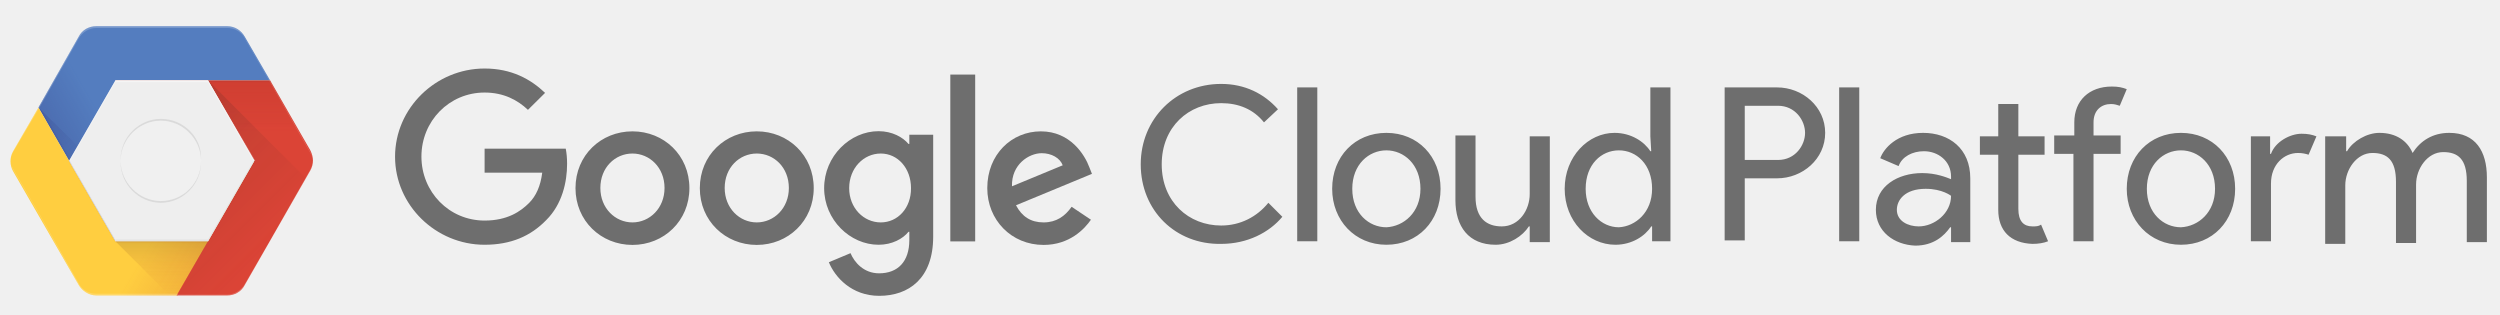
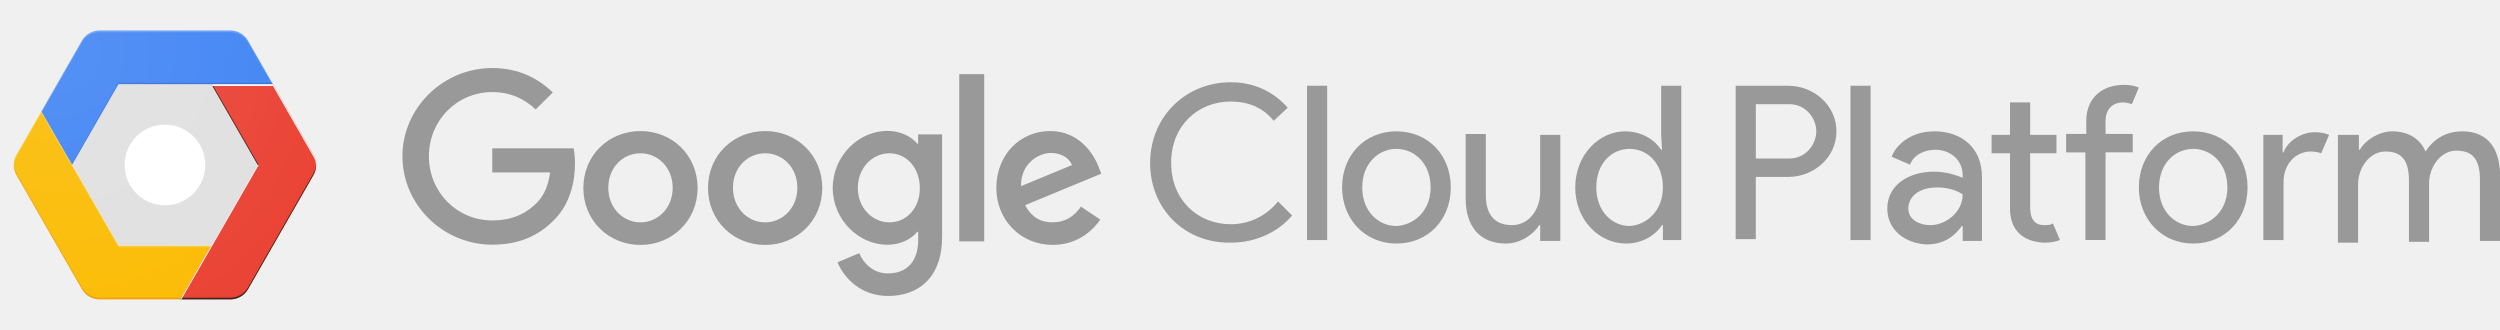
- <svg xmlns="http://www.w3.org/2000/svg" xmlns:xlink="http://www.w3.org/1999/xlink" viewBox="0 0 286 36">
-   <symbol id="logo_x5F_dark" viewBox="0 -136 416 136">
-     <path d="M0.7-52.6C0.7-23.6 25-0.1 54-0.1c16 0 27.4-6.3 36-14.5L79.8-24.7C73.7-18.9 65.4-14.4 54-14.4c-21.1 0-37.6-17-37.6-38.1 0-21.1 16.5-38.1 37.6-38.1 13.7 0 21.5 5.5 26.5 10.5 4.1 4.1 6.8 10 7.8 18H54v14.3h48.3c0.5-2.6 0.8-5.6 0.8-9 0-10.8-2.9-24.1-12.4-33.5C81.4-99.9 69.6-105 54-105 25-105 0.7-81.5 0.7-52.6zM142-37.5c-18.7 0-33.9-14.2-33.9-33.8 0-19.5 15.2-33.8 33.9-33.8 18.7 0 33.9 14.3 33.9 33.8C175.9-51.7 160.7-37.5 142-37.5zM142-91.7c-10.2 0-19.1 8.4-19.1 20.5 0 12.2 8.8 20.5 19.1 20.5 10.2 0 19.1-8.3 19.1-20.5C161.1-83.3 152.2-91.7 142-91.7zM216-37.5c-18.7 0-33.9-14.2-33.9-33.8 0-19.5 15.2-33.8 33.9-33.8 18.7 0 33.9 14.3 33.9 33.8C249.9-51.7 234.7-37.5 216-37.5zM216-91.7c-10.2 0-19.1 8.4-19.1 20.5 0 12.2 8.8 20.5 19.1 20.5s19.1-8.3 19.1-20.5C235.1-83.3 226.2-91.7 216-91.7zM306.8-39.5V-45h-0.5c-3.3 4-9.7 7.6-17.8 7.6 -16.9 0-32.4-14.8-32.4-33.9 0-18.9 15.5-33.7 32.4-33.7 8.1 0 14.5 3.6 17.8 7.7h0.5v-4.9c0-12.9-6.9-19.8-18-19.8 -9.1 0-14.7 6.5-17 12l-12.9-5.4c3.7-9 13.6-20 30-20 17.4 0 32.1 10.2 32.1 35.2v60.7H306.8zM289.8-91.7c-10.2 0-18.8 8.6-18.8 20.4 0 11.9 8.6 20.6 18.8 20.6 10.1 0 18-8.7 18-20.6C307.9-83.2 299.9-91.7 289.8-91.7z" />
-     <polygon points="346 -103 331.2 -103 331.2 -3.7 346 -3.7" />
-     <path d="M386.7-91.7c-7.6 0-12.9 3.5-16.4 10.2l45.2 18.7L414-59c-2.8 7.6-11.4 21.5-28.9 21.5 -17.4 0-31.9-13.7-31.9-33.8 0-18.9 14.3-33.8 33.5-33.8 15.5 0 24.4 9.5 28.2 15l-11.5 7.7C399.5-88 394.3-91.7 386.7-91.7zM385.6-50.5c5.9 0 10.9-2.9 12.5-7.2l-30.2-12.5C367.5-57.2 378-50.5 385.6-50.5z" />
-     <polygon style="fill:none;" points="0 -136 416 -136 416 0 0 0" />
-   </symbol>
-   <rect x="1.2" y="-0.1" style="fill:none;" width="283.3" height="36.9" />
+ <svg xmlns="http://www.w3.org/2000/svg" fill-rule="evenodd" stroke-miterlimit="1.414" viewBox="0 0 970 128" clip-rule="evenodd" stroke-linejoin="round">
+   <path fill="#FBBC05" fill-rule="nonzero" d="M82.007 95.287l-12 20.86H38.58c-2.8 0-5.394-1.504-6.787-3.934l-25.42-44.32c-1.378-2.406-1.378-5.373 0-7.78l9.674-16.86L27.987 64l18 31.287h36.02z" />
+   <path fill="#EA4335" fill-rule="nonzero" d="M121.627 67.893l-25.42 44.327c-1.39 2.43-3.987 3.934-6.787 3.933H70l12-20.86L100.013 64 82 32.713h23.907l15.713 27.4c1.39 2.403 1.393 5.375.007 7.78z" />
+   <path fill="#4285F4" fill-rule="nonzero" d="M105.913 32.713H45.987L27.987 64l-11.94-20.753 15.746-27.46c1.392-2.43 3.987-3.935 6.787-3.934h50.847c2.8.002 5.393 1.506 6.786 3.934l9.7 16.926z" />
+   <path fill="#E0E0E0" fill-rule="nonzero" d="M82.007 32.713l18 31.287L82 95.287H45.993L27.987 64l18-31.287h36.02" />
+   <circle cx="64" cy="64" r="15.647" fill="#fff" />
+   <path fill="#fff" fill-opacity=".2" fill-rule="nonzero" d="M31.793 16.433c1.39-2.43 3.987-3.934 6.787-3.933h50.847c2.8.002 5.393 1.505 6.786 3.933l9.334 16.28h.373l-9.707-16.926c-1.39-2.43-3.986-3.935-6.786-3.934H38.58c-2.8 0-5.394 1.504-6.787 3.934l-15.746 27.46.186.326 15.56-27.14z" />
+   <path fill="#1A237E" fill-opacity=".2" fill-rule="nonzero" d="M27.987 64l18-31.287h59.926l-.373-.653H45.987l-18 31.287" />
+   <path fill="#fff" fill-opacity=".2" fill-rule="nonzero" d="M6.373 60.76l9.674-16.867 11.94 20.754 18 31.286h35.64l.38-.653h-36.02l-18-31.28-11.94-20.753-9.674 16.86c-.728 1.283-1.082 2.745-1.02 4.22.05-1.254.4-2.477 1.02-3.567z" />
+   <path fill="#BF360C" fill-opacity=".2" fill-rule="nonzero" d="M70.38 115.493h-31.8c-2.8 0-5.394-1.504-6.787-3.933L6.373 67.24c-.62-1.09-.97-2.313-1.02-3.567-.068 1.475.286 2.94 1.02 4.22l25.42 44.327c1.39 2.43 3.987 3.934 6.787 3.933h31.427l.373-.66z" />
+   <path fill="#3E2723" fill-rule="nonzero" d="M100.38 64l-18-31.287h-.373L100.013 64h.367zm21.247 3.24l-25.42 44.327c-1.39 2.43-3.987 3.934-6.787 3.933H70.38l-.38.653h19.42c2.8-.002 5.393-1.505 6.787-3.933l25.42-44.327c.73-1.282 1.084-2.745 1.02-4.22-.05 1.254-.4 2.477-1.02 3.567z" />
+   <path fill="#fff" fill-rule="nonzero" d="M105.913 33.36l15.714 27.4c.62 1.09.97 2.313 1.02 3.567.067-1.475-.286-2.94-1.02-4.22l-15.714-27.4H82.007l.38.653m-.38 62.58L100.38 64h-.367L82.007 95.287l-12 20.86h.373L82.007 95.94z" />
+   <path fill="url(#a)" fill-rule="nonzero" d="M121.627 60.107l-15.714-27.4-9.706-16.927c-1.39-2.43-3.987-3.934-6.787-3.933H38.58c-2.8 0-5.394 1.504-6.787 3.933L6.373 60.107c-1.378 2.407-1.378 5.373 0 7.78l25.42 44.326c1.39 2.43 3.987 3.935 6.787 3.934h50.847c2.8-.002 5.393-1.506 6.786-3.934l25.42-44.326c1.38-2.407 1.377-5.376-.006-7.78z" />
+   <path fill="none" d="M0 0h128v128H0z" />
+   <path fill="#999" fill-rule="nonzero" d="M446.25 63.205c0-17.685 13.604-31.29 31.29-31.29 9.18 0 16.663 3.742 22.105 9.864l-5.442 5.1c-4.08-5.1-9.862-7.49-16.664-7.49-12.59 0-23.13 9.18-23.13 23.8S464.95 87 477.53 87c7.48 0 13.94-3.4 18.362-8.842l5.44 5.44c-5.1 6.122-13.603 10.544-23.805 10.544-17.686.34-31.29-12.925-31.29-30.95zm60.877 29.928V33.277h7.822v59.856h-7.83zm55.776-20.405c0 12.583-8.843 21.766-21.086 21.766-12.244 0-21.086-9.523-21.086-21.766 0-12.584 8.85-21.766 21.09-21.766 12.25 0 21.09 9.182 21.09 21.766zm-7.823 0c0-9.523-6.46-14.965-13.263-14.965-6.802 0-13.264 5.442-13.264 14.965 0 9.522 6.462 14.964 13.264 14.964 6.802-.34 13.263-5.782 13.263-14.964zm42.512 20.405v-5.78h-.34c-2.38 3.74-7.482 7.14-12.923 7.14-10.55 0-15.65-7.14-15.65-17.344V51.98h7.82v23.81c0 8.5 4.42 11.562 10.2 11.562 6.8 0 10.88-6.462 10.88-12.584V52.322h7.82v41.152h-7.83v-.34zm13.604-20.405c0-12.584 9.183-21.766 19.386-21.766 6.462 0 11.563 3.4 13.944 7.142h.34l-.34-5.782V33.277h7.822v59.856h-7.142v-5.78h-.34c-2.38 3.74-7.482 7.14-13.944 7.14-10.543 0-19.726-9.182-19.726-21.765zm34.01 0c0-9.523-6.122-14.965-12.924-14.965s-12.923 5.442-12.923 14.965c0 9.182 6.12 14.964 12.92 14.964 6.46-.34 12.92-5.782 12.92-14.964zm28.228 20.405V33.277h20.405c9.86 0 18.7 7.482 18.7 17.685 0 10.202-8.85 17.685-18.71 17.685h-12.58v24.146h-7.82v.34zm20.746-31.628c6.8 0 10.543-5.782 10.543-10.543 0-4.762-3.742-10.543-10.543-10.543h-12.924V61.5h12.924zm23.806 31.628V33.277h7.822v59.856h-7.822zM732.27 80.89c0-9.183 8.503-14.284 18.025-14.284 5.442 0 9.523 1.7 11.224 2.38v-1.02c0-6.12-5.11-9.862-10.55-9.862-4.42 0-8.51 2.04-9.87 5.78l-7.14-3.06c1.36-3.74 6.46-9.862 16.66-9.862S769 57.082 769 68.647v24.827h-7.48v-5.782h-.34c-2.38 3.4-6.46 7.142-13.605 7.142-8.163-.34-15.305-5.442-15.305-13.944zm29.25-5.442s-3.402-2.72-9.864-2.72c-8.163 0-11.223 4.42-11.223 8.162 0 4.42 4.42 6.462 8.502 6.462 6.122 0 12.584-5.102 12.584-11.904zm18.364 5.442V59.464h-7.142v-7.142h7.142V39.738h7.822v12.584h10.203v7.142H787.7V80.55c0 4.76 2.04 6.802 5.44 6.802 1.362 0 2.382 0 3.402-.68l2.72 6.46c-1.7.682-3.74 1.022-6.12 1.022-8.503-.34-13.264-5.102-13.264-13.264zm49.994-46.933l-2.72 6.462c-1.02-.35-2.042-.69-3.402-.69-3.74 0-6.802 2.38-6.802 7.14v5.1h10.543v7.14h-10.543v34.01h-7.822v-34h-7.482v-7.14h7.822v-5.1c0-8.51 5.782-13.95 14.624-13.95 2.38 0 4.08.34 5.782 1.02zm42.172 38.77c0 12.584-8.843 21.767-21.086 21.767-12.244 0-21.086-9.523-21.086-21.766 0-12.584 8.842-21.766 21.086-21.766 12.243 0 21.086 9.182 21.086 21.766zm-7.823 0c0-9.522-6.46-14.964-13.263-14.964-6.802 0-13.264 5.442-13.264 14.965 0 9.522 6.462 14.964 13.264 14.964 6.802-.34 13.263-5.782 13.263-14.964zm13.944 20.406v-40.81h7.49v6.8h.34c1.7-4.76 7.49-7.82 11.91-7.82 2.38 0 4.08.34 5.78 1.02l-3.06 7.14c-1.02-.34-2.38-.68-4.08-.68-5.44 0-10.54 4.422-10.54 11.904v22.446h-7.82zm29.59-40.81h7.49v5.78h.34c2.38-4.08 7.82-7.14 12.59-7.14 6.46 0 10.89 3.06 12.93 7.82 3.06-4.76 7.82-7.82 14.29-7.82 10.21 0 14.63 7.14 14.63 17.343v25.168h-7.82V69.667c0-8.503-3.4-11.223-9.18-11.223-6.12 0-10.54 6.46-10.54 12.583v22.787h-7.822V70.007c0-8.502-3.4-11.223-9.184-11.223-6.126 0-10.547 6.462-10.547 12.583v22.787h-7.82V52.322h.68zm-751.63 8.393c0-18.956 15.89-34.317 34.84-34.317 10.46 0 17.91 4.11 23.53 9.47l-6.66 6.6c-3.98-3.8-9.41-6.74-16.86-6.74-13.79 0-24.57 11.11-24.57 24.9s10.79 24.9 24.58 24.9c8.96 0 14.06-3.6 17.33-6.87 2.68-2.68 4.45-6.54 5.1-11.77H191v-9.34h31.574c.326 1.7.52 3.66.52 5.88 0 7.06-1.894 15.753-8.104 21.9-6.08 6.272-13.795 9.606-23.99 9.606-18.96 0-34.84-15.36-34.84-34.25zm92.37-9.87c-12.22 0-22.16 9.282-22.16 22.094 0 12.746 9.94 22.093 22.16 22.093 12.23 0 22.16-9.347 22.16-22.093 0-12.812-9.93-22.094-22.16-22.094zm0 35.428c-6.66 0-12.48-5.49-12.48-13.4 0-7.975 5.75-13.4 12.49-13.4 6.67 0 12.49 5.425 12.49 13.4 0 7.91-5.82 13.4-12.48 13.4zm48.37-35.428c-12.22 0-22.16 9.282-22.16 22.094 0 12.746 9.94 22.093 22.16 22.093 12.23 0 22.16-9.347 22.16-22.093 0-12.812-9.93-22.094-22.16-22.094zm0 35.428c-6.66 0-12.48-5.49-12.48-13.4 0-7.975 5.76-13.4 12.49-13.4 6.74 0 12.49 5.425 12.49 13.4 0 7.91-5.82 13.4-12.48 13.4zm59.36-34.12v3.594h-.32c-2.16-2.615-6.34-4.968-11.63-4.968-11.04 0-21.18 9.675-21.18 22.16 0 12.354 10.14 22.028 21.18 22.028 5.3 0 9.48-2.353 11.64-5.033h.33v3.203c0 8.432-4.51 12.942-11.762 12.942-5.95 0-9.61-4.248-11.11-7.844l-8.433 3.53c2.42 5.883 8.89 13.073 19.61 13.073 11.374 0 20.983-6.67 20.983-23.01V52.15h-9.28zm-11.11 34.12c-6.66 0-12.29-5.62-12.29-13.334 0-7.78 5.63-13.466 12.29-13.466 6.61 0 11.77 5.687 11.77 13.466.07 7.778-5.16 13.334-11.76 13.334zm36.74 7.386h-9.67V28.753h9.68v64.91zm26.61-7.386c-4.97 0-8.43-2.288-10.72-6.667l29.55-12.224-.98-2.484c-1.83-4.97-7.45-14.06-18.89-14.06-11.372 0-20.85 8.95-20.85 22.09 0 12.35 9.348 22.09 21.898 22.09 10.136 0 15.95-6.21 18.437-9.81l-7.52-5.04c-2.55 3.66-5.95 6.08-10.915 6.08zm-.72-26.93c3.86 0 7.13 1.895 8.17 4.706l-19.74 8.17c-.26-8.497 6.6-12.877 11.57-12.877z" />
  <defs>
-     <path id="SVGID_1_" d="M35.5 17.2l-4.6-8.1 -2.9-5C27.6 3.5 26.9 3 26 3H11c-0.8 0-1.6 0.4-2 1.2l-4.6 8.1 -2.9 5c-0.4 0.7-0.4 1.6 0 2.3L9 32.6c0.4 0.7 1.2 1.2 2 1.2h15c0.8 0 1.6-0.4 2-1.2l7.5-13.1C35.9 18.8 35.9 18 35.5 17.2zM18.4 23c-2.5 0-4.6-2.1-4.6-4.6s2.1-4.6 4.6-4.6 4.6 2.1 4.6 4.6S21 23 18.4 23z" />
+     <radialGradient id="a" cx="0" cy="0" r="1" gradientUnits="userSpaceOnUse" gradientTransform="translate(22.208 18.89) scale(120.415)">
+       <stop offset="0" stop-color="#fff" stop-opacity=".098" />
+       <stop offset="1" stop-color="#fff" stop-opacity="0" />
+     </radialGradient>
  </defs>
-   <clipPath id="SVGID_2_">
-     <use xlink:href="#SVGID_1_" />
-   </clipPath>
-   <g style="clip-path:url(#SVGID_2_);">
-     <path style="fill:#547DBF;" d="M13.2 9.2h17.7l-2.9-5C27.6 3.5 26.9 3 26 3H11c-0.8 0-1.6 0.4-2 1.2l-4.6 8.1 8.8 15.3V9.2z" />
-     <linearGradient id="SVGID_3_" gradientUnits="userSpaceOnUse" x1="7.566" y1="17.777" x2="15.222" y2="13.347">
-       <stop offset="0" style="stop-color:#2D3079;stop-opacity:0.2" />
-       <stop offset="0.66" style="stop-color:#2D3079;stop-opacity:0" />
-     </linearGradient>
-     <path style="fill:url(#SVGID_3_);" d="M13.2 9.2h17.7l-2.9-5C27.6 3.5 26.9 3 26 3H11c-0.8 0-1.6 0.4-2 1.2l-4.6 8.1 8.8 15.3V9.2z" />
-     <linearGradient id="SVGID_4_" gradientUnits="userSpaceOnUse" x1="3.678" y1="12.932" x2="8.196" y2="17.449">
-       <stop offset="0" style="stop-color:#2D3079;stop-opacity:0.2" />
-       <stop offset="1" style="stop-color:#2D3079;stop-opacity:4.000000e-02" />
-     </linearGradient>
-     <polygon style="fill:url(#SVGID_4_);" points="4.4 12.3 8.9 16.7 8.1 18.8 " />
-     <polygon style="fill:#2D3079;fill-opacity:0.1;" points="8.3 18.7 4.9 12.8 4.4 12.3 8.1 18.8 " />
-     <path style="fill:#FFCE40;" d="M13.2 27.6L4.4 12.3l-2.9 5c-0.4 0.7-0.4 1.6 0 2.3L9 32.6c0.4 0.7 1.2 1.2 2 1.2h9.3l8.9-15.4L13.2 27.6z" />
-     <linearGradient id="SVGID_5_" gradientUnits="userSpaceOnUse" x1="23.497" y1="28.256" x2="15.911" y2="23.814">
-       <stop offset="0" style="stop-color:#BE3A26;stop-opacity:0.15" />
-       <stop offset="0.66" style="stop-color:#BE3A26;stop-opacity:0" />
-     </linearGradient>
-     <path style="fill:url(#SVGID_5_);" d="M13.2 27.6L4.4 12.3l-2.9 5c-0.4 0.7-0.4 1.6 0 2.3L9 32.6c0.4 0.7 1.2 1.2 2 1.2h9.3l8.9-15.4L13.2 27.6z" />
-     <path style="fill:#DB4436;" d="M30.9 9.2H13.2l15.9 9.2 -8.9 15.4H26c0.8 0 1.6-0.4 2-1.2l7.5-13.1c0.4-0.7 0.4-1.6 0-2.3L30.9 9.2z" />
-     <linearGradient id="SVGID_6_" gradientUnits="userSpaceOnUse" x1="24.528" y1="9.404" x2="24.528" y2="18.202">
-       <stop offset="0" style="stop-color:#A52822;stop-opacity:0.2" />
-       <stop offset="0.66" style="stop-color:#A52822;stop-opacity:0" />
-     </linearGradient>
-     <path style="fill:url(#SVGID_6_);" d="M30.9 9.2H13.2l15.9 9.2 -8.9 15.4H26c0.8 0 1.6-0.4 2-1.2l7.5-13.1c0.4-0.7 0.4-1.6 0-2.3L30.9 9.2z" />
-     <linearGradient id="SVGID_7_" gradientUnits="userSpaceOnUse" x1="18.701" y1="18.095" x2="30.012" y2="29.406">
-       <stop offset="0" style="stop-color:#3E2723;stop-opacity:0.15" />
-       <stop offset="1" style="stop-color:#3E2723;stop-opacity:0" />
-     </linearGradient>
-     <polygon style="fill:url(#SVGID_7_);" points="23.8 9.2 35.8 21.2 35.8 33.8 20.3 33.8 23.8 27.6 " />
-     <rect x="23.7" y="9.2" style="fill:#3E2723;fill-opacity:5.000000e-02;" width="7.5" height="0.2" />
-   </g>
-   <g style="clip-path:url(#SVGID_2_);">
-     <defs>
-       <path id="SVGID_8_" d="M30.9 9.2H13.2l15.9 9.2 -8.9 15.4H26c0.8 0 1.6-0.4 2-1.2l7.5-13.1c0.4-0.7 0.4-1.6 0-2.3L30.9 9.2z" />
-     </defs>
-     <clipPath id="SVGID_9_">
-       <use xlink:href="#SVGID_8_" />
-     </clipPath>
-     <g style="clip-path:url(#SVGID_9_);">
-       <path style="fill:#EEEEEE;" d="M23.8 9.2l5.3 9.2 -5.3 9.2H13.2l-5.3-9.2 5.3-9.2H23.8" />
-     </g>
-     <g style="clip-path:url(#SVGID_9_);">
-       <path style="fill:#547DBF;" d="M13.2 9.2h17.7l-2.9-5C27.6 3.5 26.9 3 26 3H11c-0.8 0-1.6 0.4-2 1.2l-4.6 8.1 8.8 15.3V9.2z" />
-     </g>
-   </g>
-   <g style="clip-path:url(#SVGID_2_);">
-     <defs>
-       <path id="SVGID_10_" d="M13.2 27.6L4.4 12.3l-2.9 5c-0.4 0.7-0.4 1.6 0 2.3L9 32.6c0.4 0.7 1.2 1.2 2 1.2h9.3l8.9-15.4L13.2 27.6z" />
-     </defs>
-     <clipPath id="SVGID_11_">
-       <use xlink:href="#SVGID_10_" />
-     </clipPath>
-     <g style="clip-path:url(#SVGID_11_);">
-       <path style="fill:#EEEEEE;" d="M23.8 9.2l5.3 9.2 -5.3 9.2H13.2l-5.3-9.2 5.3-9.2H23.8" />
-     </g>
-   </g>
-   <g style="clip-path:url(#SVGID_2_);">
-     <path style="fill:#EEEEEE;" d="M23.8 9.2l5.3 9.2 -5.3 9.2H13.2l-5.3-9.2 5.3-9.2H23.8" />
-     <polygon style="fill:#FFFFFF;fill-opacity:0.4;" points="23.8 9.4 29 18.4 29.2 18.4 23.8 9.2 13.2 9.2 7.9 18.4 8 18.4 13.2 9.4 " />
-     <polygon style="fill:#262626;fill-opacity:5.000000e-02;" points="29 18.4 23.8 27.4 13.2 27.4 8 18.4 7.9 18.4 13.2 27.6 23.8 27.6 29.2 18.4 " />
-     <polygon style="fill:#BE3A26;fill-opacity:5.000000e-02;" points="29.2 18.4 23.8 27.6 13.2 27.6 7.9 18.4 7.9 18.6 13.2 27.8 23.8 27.8 29.2 18.6 " />
-     <path style="fill:#262626;fill-opacity:0.1;" d="M18.4 13.6c-2.5 0-4.6 2.1-4.6 4.6h9.2C23.1 15.7 21 13.6 18.4 13.6zM13.8 18.6c0 2.5 2.1 4.6 4.6 4.6s4.6-2.1 4.6-4.6H13.8z" />
-   </g>
-   <linearGradient id="SVGID_12_" gradientUnits="userSpaceOnUse" x1="18.533" y1="27.618" x2="18.533" y2="33.738">
-     <stop offset="0" style="stop-color:#3E2723;stop-opacity:0.15" />
-     <stop offset="3.546852e-02" style="stop-color:#462823;stop-opacity:0.145" />
-     <stop offset="0.252" style="stop-color:#712E24;stop-opacity:0.112" />
-     <stop offset="0.463" style="stop-color:#923325;stop-opacity:8.062769e-02" />
-     <stop offset="0.662" style="stop-color:#AA3726;stop-opacity:5.071827e-02" />
-     <stop offset="0.846" style="stop-color:#B93926;stop-opacity:2.311477e-02" />
-     <stop offset="1" style="stop-color:#BE3A26;stop-opacity:0" />
-   </linearGradient>
-   <polygon style="clip-path:url(#SVGID_2_);fill:url(#SVGID_12_);" points="13.2 27.6 19.4 33.8 20.3 33.8 23.8 27.6 " />
-   <g style="clip-path:url(#SVGID_2_);">
-     <path style="fill:#FFFFFF;fill-opacity:0.2;" d="M4.4 12.5L9 4.4c0.4-0.7 1.2-1.2 2-1.2h15c0.8 0 1.6 0.4 2 1.2l2.9 5 4.6 8.1c0.2 0.3 0.3 0.7 0.3 1.1 0-0.4-0.1-0.9-0.3-1.2l-4.6-8.1 -2.9-5C27.6 3.5 26.9 3 26 3H11c-0.8 0-1.6 0.4-2 1.2l-4.6 8.1 -2.9 5c-0.2 0.4-0.3 0.8-0.3 1.2 0-0.4 0.1-0.7 0.3-1.1L4.4 12.5zM11 33.6c-0.8 0-1.6-0.4-2-1.2l-4.6-8.1 -2.9-5c-0.2-0.3-0.3-0.7-0.3-1.1 0 0.4 0.1 0.9 0.3 1.2l2.9 5L9 32.6c0.4 0.7 1.2 1.2 2 1.2h9.3l0.1-0.2H11zM35.8 18.3c0 0.4-0.1 0.7-0.3 1.1l-4.6 8.1 -2.9 5c-0.4 0.7-1.2 1.2-2 1.2h-5.6l-0.1 0.2H26c0.8 0 1.6-0.4 2-1.2l2.9-5 4.6-8.1C35.7 19.2 35.8 18.7 35.8 18.3z" />
-   </g>
-   <radialGradient id="SVGID_13_" cx="9.863" cy="3.529" r="34.568" gradientTransform="matrix(6.457271e-03 0 0 6.457271e-03 2212.62 -4568.31)" gradientUnits="userSpaceOnUse">
-     <stop offset="0" style="stop-color:#FFFFFF;stop-opacity:0.1" />
-     <stop offset="1" style="stop-color:#FFFFFF;stop-opacity:0" />
-   </radialGradient>
-   <path style="fill:url(#SVGID_13_);" d="M35.5 17.2l-4.6-8.1 -2.9-5C27.6 3.5 26.9 3 26 3H11c-0.8 0-1.6 0.4-2 1.2l-4.6 8.1 -2.9 5c-0.4 0.7-0.4 1.6 0 2.3L9 32.6c0.4 0.7 1.2 1.2 2 1.2h15c0.8 0 1.6-0.4 2-1.2l7.5-13.1C35.9 18.8 35.9 18 35.5 17.2zM18.4 23c-2.5 0-4.6-2.1-4.6-4.6s2.1-4.6 4.6-4.6 4.6 2.1 4.6 4.6S21 23 18.4 23z" />
-   <rect x="1.2" y="-0.1" style="fill:none;" width="34.6" height="36.9" />
-   <g style="opacity:0.54;">
-     <defs>
-       <rect id="SVGID_14_" x="45.1" y="-0.1" style="opacity:0.54;" width="239.5" height="36.9" />
-     </defs>
-     <clipPath id="SVGID_15_">
-       <use xlink:href="#SVGID_14_" />
-     </clipPath>
-     <rect x="45.1" y="7.8" style="clip-path:url(#SVGID_15_);fill:none;" width="239.5" height="26.1" />
-     <g style="clip-path:url(#SVGID_15_);">
-       <path d="M130.5 18.8c0-5.2 4-9.2 9.2-9.2 2.7 0 4.9 1.1 6.5 2.9l-1.6 1.5c-1.2-1.5-2.9-2.2-4.9-2.2 -3.7 0-6.8 2.7-6.8 7s3.1 7 6.8 7c2.2 0 4.1-1 5.4-2.6l1.6 1.6c-1.5 1.8-4 3.1-7 3.1C134.5 28 130.5 24.1 130.5 18.8zM148.4 27.6V10h2.3v17.6H148.4zM164.8 21.6c0 3.7-2.6 6.4-6.2 6.4 -3.6 0-6.2-2.8-6.2-6.4 0-3.7 2.6-6.4 6.2-6.4C162.2 15.2 164.8 17.9 164.8 21.6zM162.5 21.6c0-2.8-1.9-4.4-3.9-4.4 -2 0-3.9 1.6-3.9 4.4 0 2.8 1.9 4.4 3.9 4.4C160.6 25.9 162.5 24.3 162.5 21.6zM175 27.6v-1.7h-0.1c-0.7 1.1-2.2 2.1-3.8 2.1 -3.1 0-4.6-2.1-4.6-5.1v-7.4h2.3v7c0 2.5 1.3 3.4 3 3.4 2 0 3.2-1.9 3.2-3.7v-6.6h2.3v12.1H175zM179 21.6c0-3.7 2.7-6.4 5.7-6.4 1.9 0 3.4 1 4.1 2.1h0.1l-0.1-1.7V10h2.3v17.6H189v-1.7h-0.1c-0.7 1.1-2.2 2.1-4.1 2.1C181.7 28 179 25.3 179 21.6zM189 21.6c0-2.8-1.8-4.4-3.8-4.4 -2 0-3.8 1.6-3.8 4.4 0 2.7 1.8 4.4 3.8 4.4C187.1 25.9 189 24.3 189 21.6zM197.3 27.6V10h6c2.9 0 5.5 2.2 5.5 5.2s-2.6 5.2-5.5 5.2h-3.7v7.1H197.3zM203.4 18.3c2 0 3.1-1.7 3.1-3.1 0-1.4-1.1-3.1-3.1-3.1h-3.8v6.2H203.4zM210.4 27.6V10h2.3v17.6H210.4zM214.6 24c0-2.7 2.5-4.2 5.3-4.2 1.6 0 2.8 0.5 3.3 0.7v-0.3c0-1.8-1.5-2.9-3.1-2.9 -1.3 0-2.5 0.6-2.9 1.7l-2.1-0.9c0.4-1.1 1.9-2.9 4.9-2.9 3 0 5.4 1.8 5.4 5.2v7.3h-2.2v-1.7h-0.1c-0.7 1-1.9 2.1-4 2.1C216.7 28 214.6 26.5 214.6 24zM223.2 22.4c0 0-1-0.8-2.9-0.8 -2.4 0-3.3 1.3-3.3 2.4 0 1.3 1.3 1.9 2.5 1.9C221.3 25.9 223.2 24.4 223.2 22.4zM228.6 24v-6.3h-2.1v-2.1h2.1v-3.7h2.3v3.7h3v2.1h-3v6.2c0 1.4 0.6 2 1.6 2 0.4 0 0.7 0 1-0.2l0.8 1.9c-0.5 0.2-1.1 0.3-1.8 0.3C230 27.8 228.6 26.4 228.6 24zM243.3 10.2l-0.8 1.9c-0.3-0.1-0.6-0.2-1-0.2 -1.1 0-2 0.7-2 2.1v1.5h3.1v2.1h-3.1v10h-2.3v-10H235v-2.1h2.3V14c0-2.5 1.7-4.1 4.3-4.1C242.3 9.9 242.8 10 243.3 10.2zM255.7 21.6c0 3.7-2.6 6.4-6.2 6.4 -3.6 0-6.2-2.8-6.2-6.4 0-3.7 2.6-6.4 6.2-6.4C253.1 15.2 255.7 17.9 255.7 21.6zM253.4 21.6c0-2.8-1.9-4.4-3.9-4.4 -2 0-3.9 1.6-3.9 4.4 0 2.8 1.9 4.4 3.9 4.4C251.5 25.9 253.4 24.3 253.4 21.6zM257.5 27.6V15.6h2.2v2h0.1c0.5-1.4 2.2-2.3 3.5-2.3 0.7 0 1.2 0.1 1.7 0.3l-0.9 2.1c-0.3-0.1-0.7-0.2-1.2-0.2 -1.6 0-3.1 1.3-3.1 3.5v6.6H257.5zM266.2 15.6h2.2v1.7h0.1c0.7-1.2 2.3-2.1 3.7-2.1 1.9 0 3.2 0.9 3.8 2.3 0.9-1.4 2.3-2.3 4.2-2.3 3 0 4.3 2.1 4.3 5.1v7.4h-2.3v-7c0-2.5-1-3.3-2.7-3.3 -1.8 0-3.1 1.9-3.1 3.7v6.7h-2.3v-7c0-2.5-1-3.3-2.7-3.3 -1.8 0-3.1 1.9-3.1 3.7v6.7h-2.3V15.6z" />
-     </g>
-     <g style="clip-path:url(#SVGID_15_);">
-       <use xlink:href="#logo_x5F_dark" width="416" height="136" y="-136" transform="matrix(0.1922 0 0 -0.1922 45.0596 7.8192)" />
-     </g>
-   </g>
</svg>
